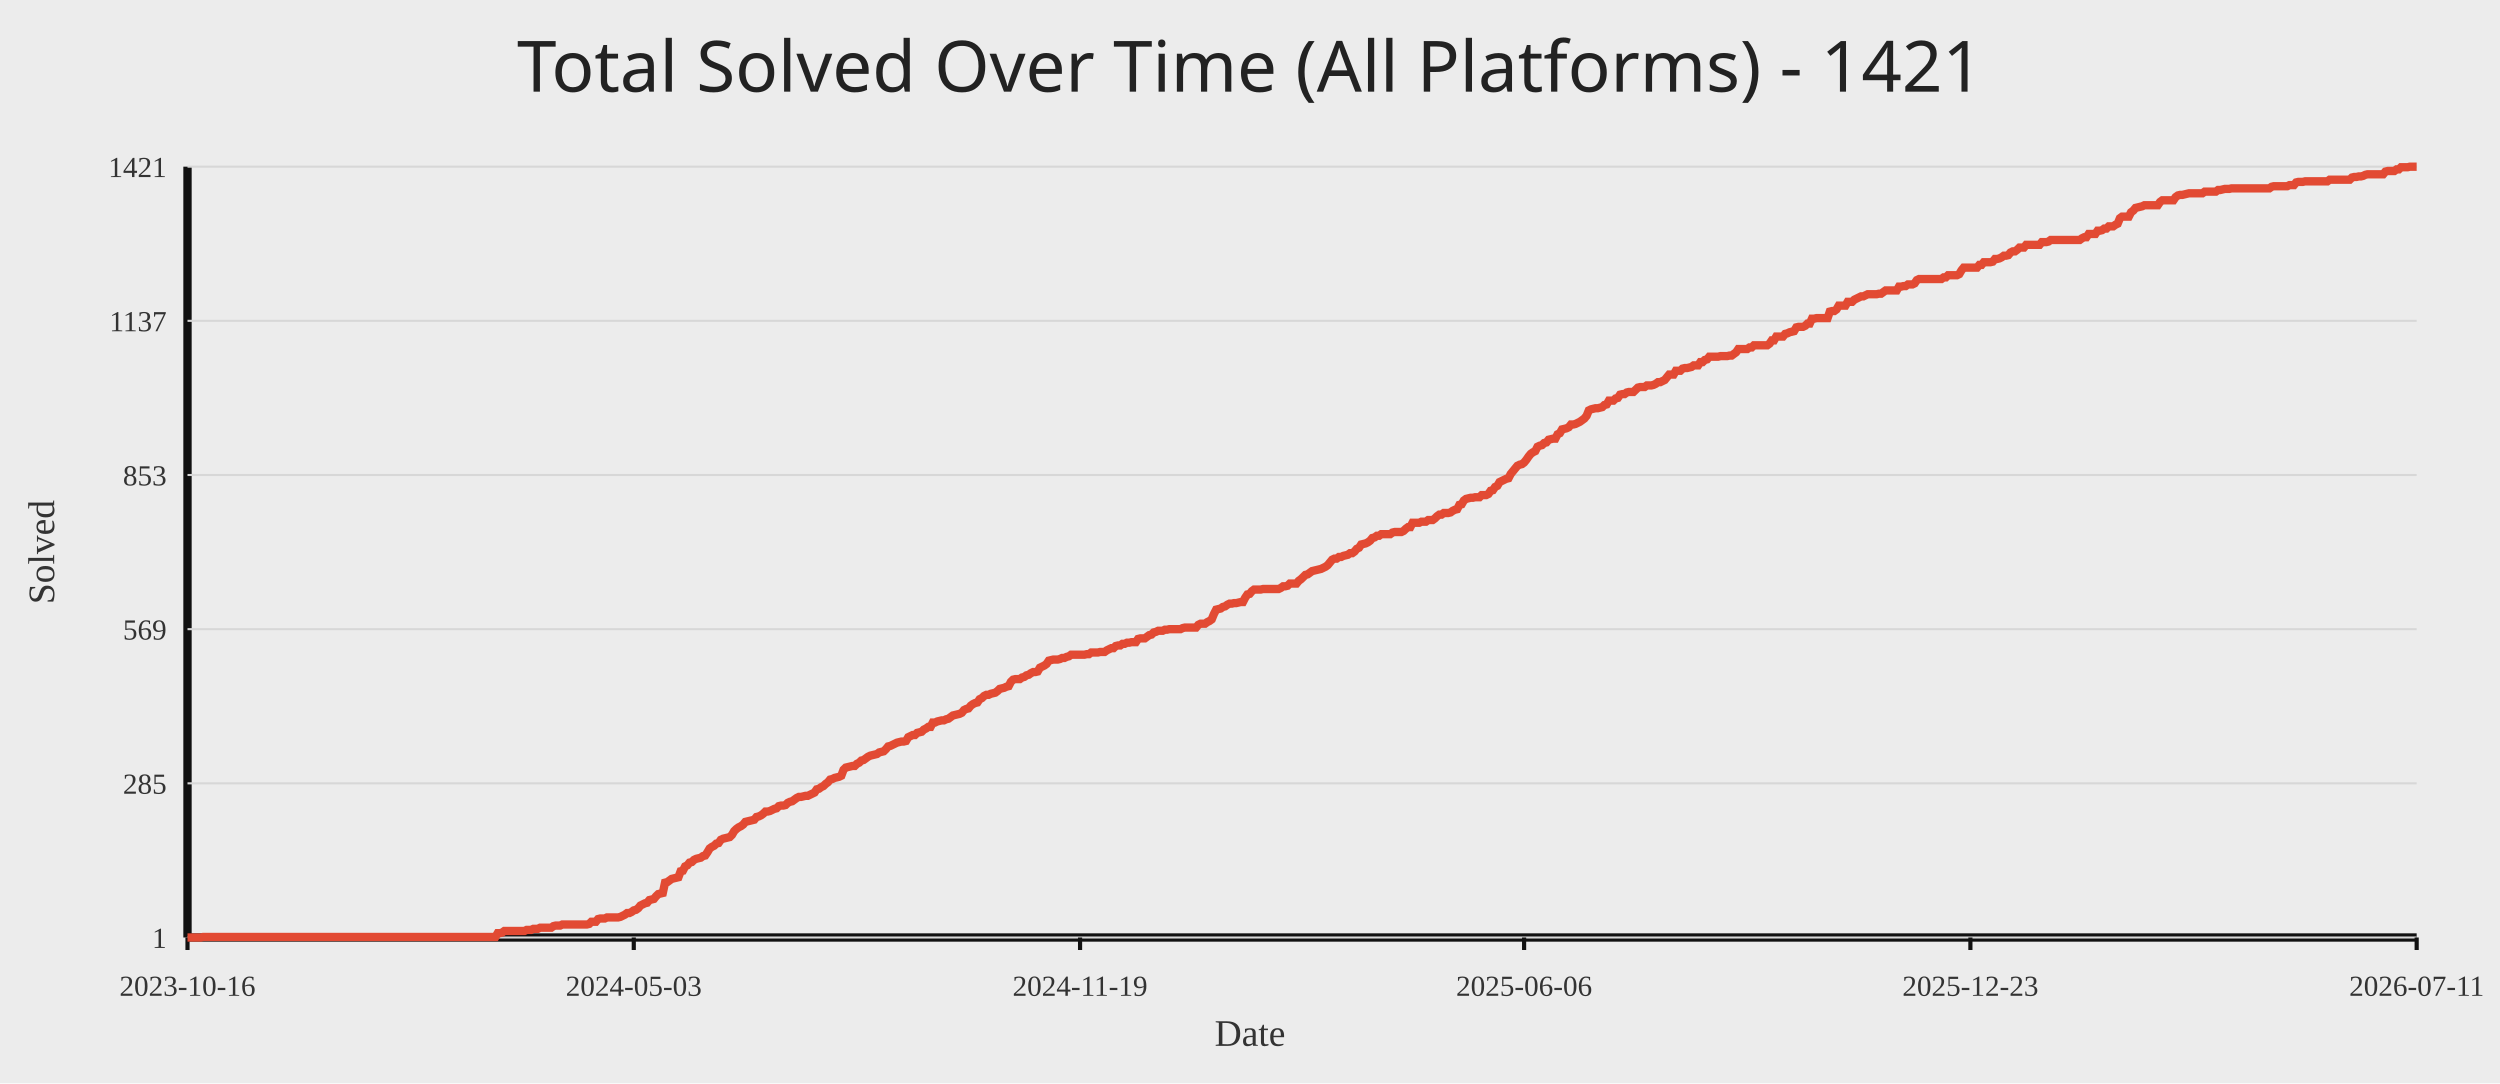
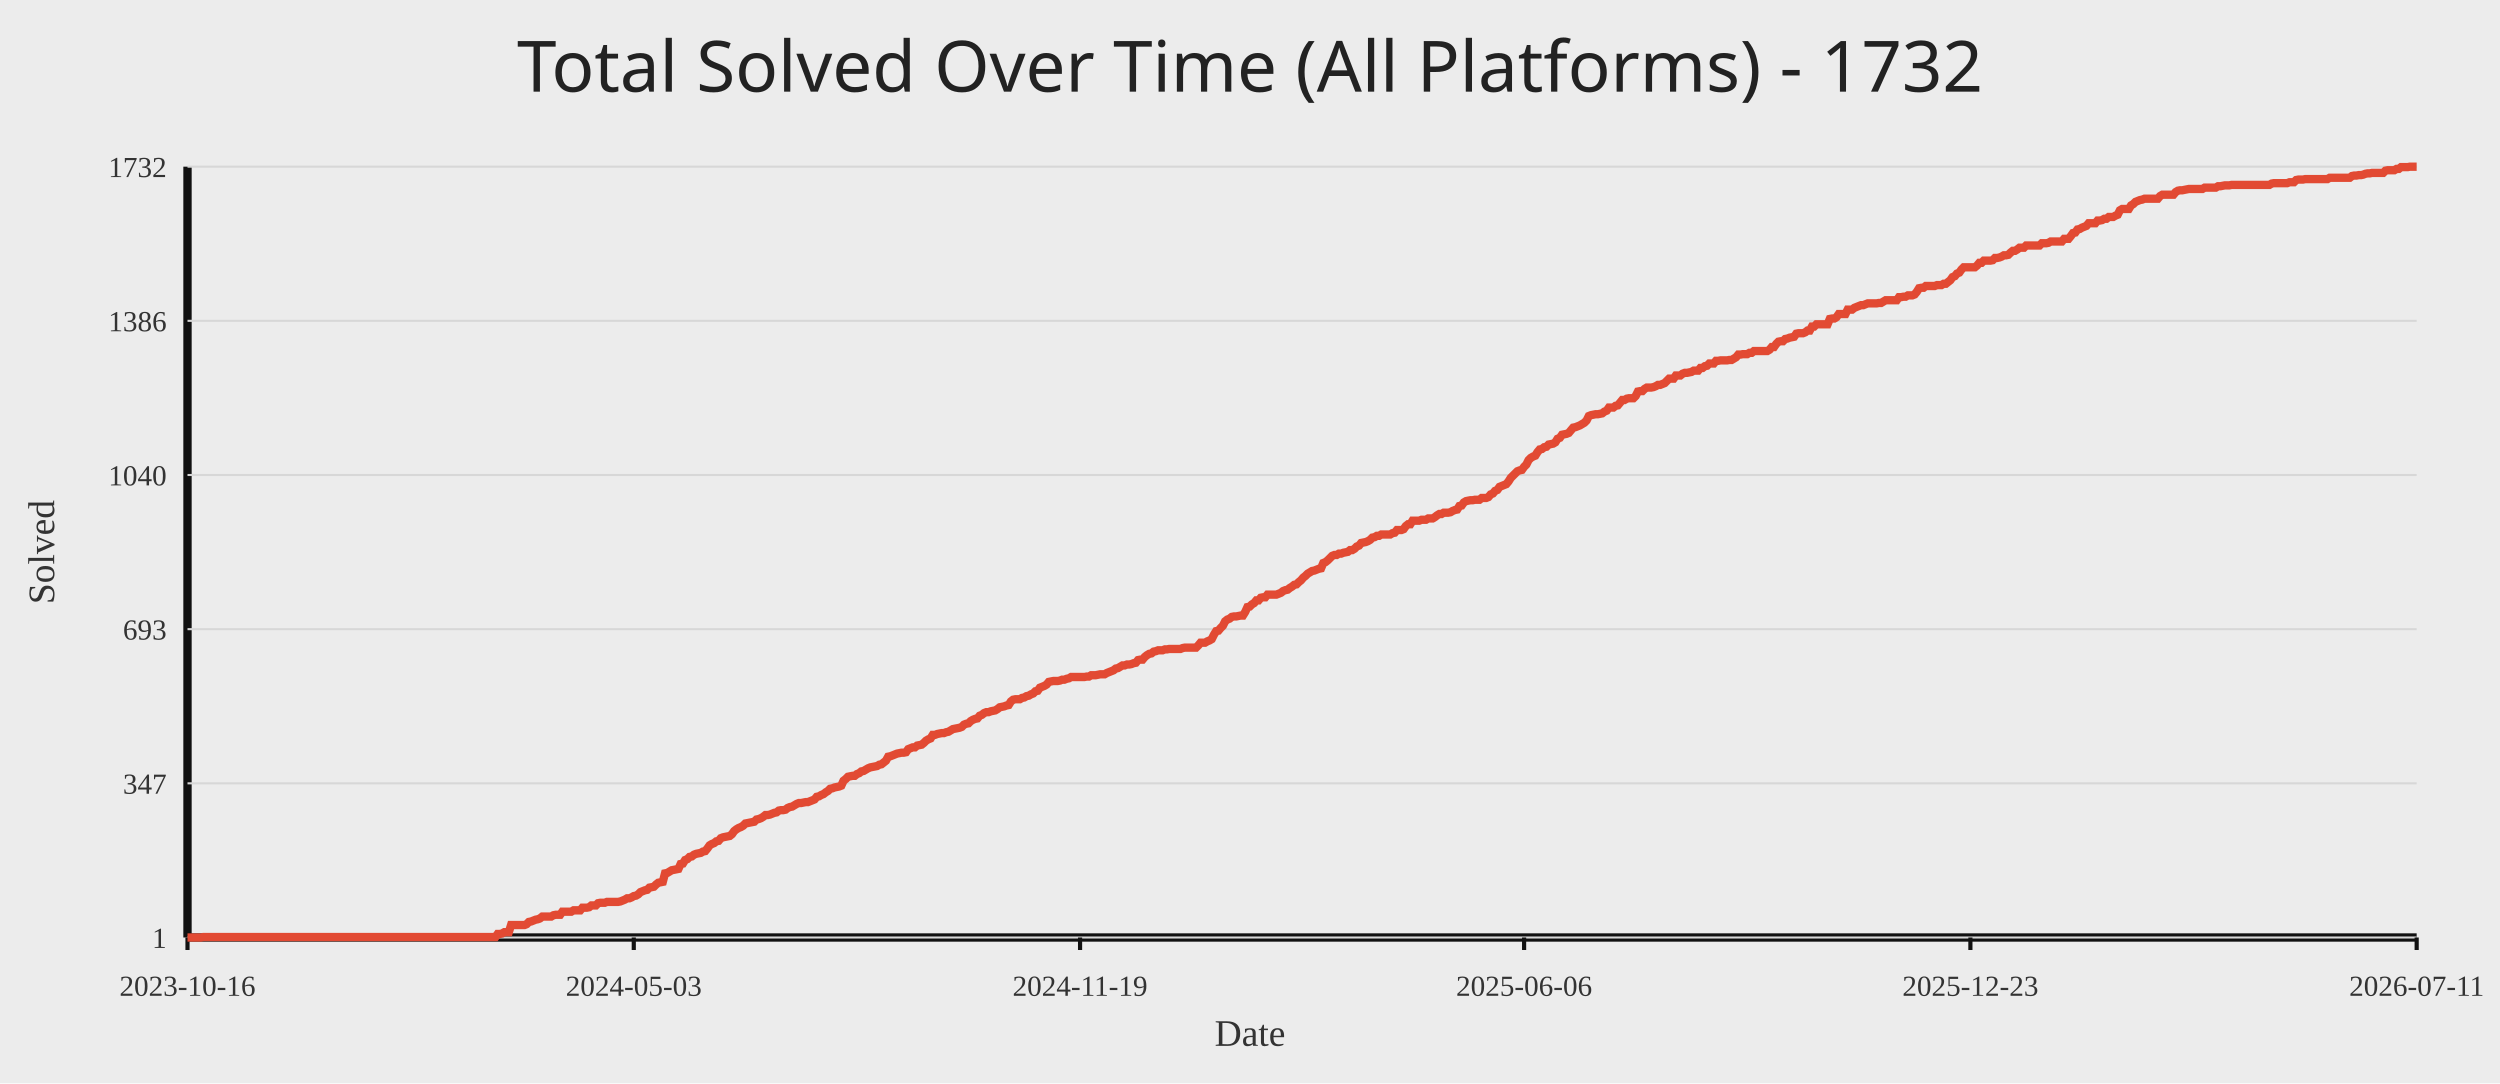
<svg xmlns="http://www.w3.org/2000/svg" width="1200" height="520">
  <rect width="100%" height="100%" fill="#ececec" />
-   <text x="50%" y="44" text-anchor="middle" fill="#222" font-size="34" font-family="Comic Sans MS, Segoe UI">Total Solved Over Time (All Platforms) - 1421</text>
+   <text x="50%" y="44" text-anchor="middle" fill="#222" font-size="34" font-family="Comic Sans MS, Segoe UI">Total Solved Over Time (All Platforms) - 1732</text>
  <line x1="90" y1="450" x2="1160" y2="450" stroke="#111" stroke-width="4" />
  <line x1="90" y1="80" x2="90" y2="450" stroke="#111" stroke-width="4" />
  <line x1="90" y1="450.00" x2="1160" y2="450.00" stroke="#d7d7d7" stroke-width="1" />
  <text x="80" y="455.00" text-anchor="end" fill="#333" font-size="14">1</text>
  <line x1="90" y1="376.00" x2="1160" y2="376.00" stroke="#d7d7d7" stroke-width="1" />
-   <text x="80" y="381.00" text-anchor="end" fill="#333" font-size="14">285</text>
+   <text x="80" y="381.00" text-anchor="end" fill="#333" font-size="14">347</text>
  <line x1="90" y1="302.00" x2="1160" y2="302.00" stroke="#d7d7d7" stroke-width="1" />
-   <text x="80" y="307.00" text-anchor="end" fill="#333" font-size="14">569</text>
+   <text x="80" y="307.00" text-anchor="end" fill="#333" font-size="14">693</text>
  <line x1="90" y1="228.00" x2="1160" y2="228.00" stroke="#d7d7d7" stroke-width="1" />
-   <text x="80" y="233.00" text-anchor="end" fill="#333" font-size="14">853</text>
+   <text x="80" y="233.00" text-anchor="end" fill="#333" font-size="14">1040</text>
  <line x1="90" y1="154.00" x2="1160" y2="154.00" stroke="#d7d7d7" stroke-width="1" />
-   <text x="80" y="159.00" text-anchor="end" fill="#333" font-size="14">1137</text>
+   <text x="80" y="159.00" text-anchor="end" fill="#333" font-size="14">1386</text>
  <line x1="90" y1="80.00" x2="1160" y2="80.00" stroke="#d7d7d7" stroke-width="1" />
-   <text x="80" y="85.00" text-anchor="end" fill="#333" font-size="14">1421</text>
+   <text x="80" y="85.00" text-anchor="end" fill="#333" font-size="14">1732</text>
  <line x1="90.00" y1="450" x2="90.00" y2="456" stroke="#111" stroke-width="2" />
  <text x="90.00" y="478" text-anchor="middle" fill="#333" font-size="14">2023-10-16</text>
  <line x1="304.21" y1="450" x2="304.21" y2="456" stroke="#111" stroke-width="2" />
  <text x="304.21" y="478" text-anchor="middle" fill="#333" font-size="14">2024-05-03</text>
  <line x1="518.43" y1="450" x2="518.43" y2="456" stroke="#111" stroke-width="2" />
  <text x="518.43" y="478" text-anchor="middle" fill="#333" font-size="14">2024-11-19</text>
  <line x1="731.57" y1="450" x2="731.57" y2="456" stroke="#111" stroke-width="2" />
  <text x="731.57" y="478" text-anchor="middle" fill="#333" font-size="14">2025-06-06</text>
  <line x1="945.79" y1="450" x2="945.79" y2="456" stroke="#111" stroke-width="2" />
  <text x="945.79" y="478" text-anchor="middle" fill="#333" font-size="14">2025-12-23</text>
  <line x1="1160.00" y1="450" x2="1160.00" y2="456" stroke="#111" stroke-width="2" />
  <text x="1160.00" y="478" text-anchor="middle" fill="#333" font-size="14">2026-07-11</text>
-   <polyline fill="none" stroke="#e24a33" stroke-width="4" points="90.00,450.00 91.07,450.00 92.14,450.00 93.21,450.00 94.28,450.00 95.36,450.00 96.43,450.00 97.50,449.74 98.57,449.74 99.64,449.74 100.71,449.74 101.78,449.74 102.85,449.74 103.92,449.74 104.99,449.74 106.07,449.74 107.14,449.74 108.21,449.74 109.28,449.74 110.35,449.74 111.42,449.74 112.49,449.74 113.56,449.74 114.63,449.74 115.71,449.74 116.78,449.74 117.85,449.74 118.92,449.74 119.99,449.74 121.06,449.74 122.13,449.74 123.20,449.74 124.27,449.74 125.35,449.74 126.42,449.74 127.49,449.74 128.56,449.74 129.63,449.74 130.70,449.74 131.77,449.74 132.84,449.74 133.91,449.74 134.98,449.74 136.06,449.74 137.13,449.74 138.20,449.74 139.27,449.74 140.34,449.74 141.41,449.74 142.48,449.74 143.55,449.74 144.62,449.74 145.70,449.74 146.77,449.74 147.84,449.74 148.91,449.74 149.98,449.74 151.05,449.74 152.12,449.74 153.19,449.74 154.26,449.74 155.34,449.74 156.41,449.74 157.48,449.74 158.55,449.74 159.62,449.74 160.69,449.74 161.76,449.74 162.83,449.74 163.90,449.74 164.97,449.74 166.05,449.74 167.12,449.74 168.19,449.74 169.26,449.74 170.33,449.74 171.40,449.74 172.47,449.74 173.54,449.74 174.61,449.74 175.69,449.74 176.76,449.74 177.83,449.74 178.90,449.74 179.97,449.74 181.04,449.74 182.11,449.74 183.18,449.74 184.25,449.74 185.33,449.74 186.40,449.74 187.47,449.74 188.54,449.74 189.61,449.74 190.68,449.74 191.75,449.74 192.82,449.74 193.89,449.74 194.96,449.74 196.04,449.74 197.11,449.74 198.18,449.74 199.25,449.74 200.32,449.74 201.39,449.74 202.46,449.74 203.53,449.74 204.60,449.74 205.68,449.74 206.75,449.74 207.82,449.74 208.89,449.74 209.96,449.74 211.03,449.74 212.10,449.74 213.17,449.74 214.24,449.74 215.32,449.74 216.39,449.74 217.46,449.74 218.53,449.74 219.60,449.74 220.67,449.74 221.74,449.74 222.81,449.74 223.88,449.74 224.95,449.74 226.03,449.74 227.10,449.74 228.17,449.74 229.24,449.74 230.31,449.74 231.38,449.74 232.45,449.74 233.52,449.74 234.59,449.74 235.67,449.74 236.74,449.74 237.81,449.74 238.88,447.92 239.95,447.92 241.02,447.65 242.09,446.87 243.16,446.87 244.23,446.87 245.31,446.87 246.38,446.87 247.45,446.87 248.52,446.87 249.59,446.87 250.66,446.87 251.73,446.87 252.80,446.35 253.87,446.35 254.94,446.35 256.02,445.83 257.09,445.83 258.16,445.83 259.23,445.31 260.30,445.31 261.37,445.31 262.44,445.31 263.51,445.31 264.58,445.31 265.66,444.53 266.73,444.27 267.80,444.27 268.87,444.27 269.94,443.75 271.01,443.75 272.08,443.75 273.15,443.75 274.22,443.75 275.30,443.75 276.37,443.75 277.44,443.75 278.51,443.75 279.58,443.75 280.65,443.75 281.72,443.75 282.79,443.49 283.86,442.44 284.93,442.44 286.01,442.44 287.08,441.14 288.15,440.88 289.22,440.88 290.29,440.88 291.36,440.36 292.43,440.36 293.50,440.36 294.57,440.36 295.65,440.36 296.72,440.36 297.79,440.10 298.86,439.58 299.93,439.06 301.00,438.27 302.07,438.27 303.14,437.75 304.21,436.97 305.29,436.71 306.36,435.93 307.43,434.63 308.50,434.11 309.57,433.58 310.64,433.32 311.71,432.02 312.78,431.76 313.85,431.50 314.92,430.20 316.00,429.15 317.07,428.89 318.14,428.63 319.21,423.68 320.28,423.42 321.35,422.64 322.42,421.86 323.49,421.60 324.56,421.34 325.64,421.08 326.71,418.21 327.78,417.95 328.85,415.87 329.92,415.35 330.99,414.04 332.06,413.78 333.13,412.74 334.20,412.22 335.28,411.96 336.35,411.70 337.42,410.92 338.49,410.65 339.56,409.09 340.63,407.27 341.70,406.49 342.77,405.96 343.84,404.92 344.91,404.66 345.99,403.10 347.06,402.58 348.13,402.32 349.20,402.06 350.27,401.80 351.34,400.75 352.41,398.93 353.48,397.89 354.55,397.11 355.63,396.58 356.70,395.80 357.77,394.50 358.84,394.24 359.91,393.98 360.98,393.72 362.05,393.46 363.12,392.15 364.19,391.89 365.27,391.37 366.34,390.59 367.41,389.55 368.48,389.55 369.55,389.29 370.62,388.77 371.69,388.25 372.76,387.99 373.83,386.94 374.90,386.68 375.98,386.68 377.05,386.42 378.12,385.38 379.19,384.86 380.26,384.60 381.33,383.82 382.40,383.04 383.47,382.51 384.54,382.51 385.62,382.25 386.69,381.99 387.76,381.99 388.83,381.47 389.90,380.95 390.97,380.43 392.04,378.87 393.11,378.61 394.18,377.82 395.26,377.30 396.33,376.26 397.40,375.48 398.47,374.18 399.54,373.92 400.61,373.39 401.68,373.13 402.75,372.87 403.82,372.35 404.89,369.49 405.97,368.44 407.04,368.18 408.11,367.92 409.18,367.66 410.25,367.66 411.32,366.62 412.39,366.10 413.46,365.06 414.53,364.80 415.61,364.01 416.68,363.23 417.75,362.71 418.82,362.45 419.89,362.19 420.96,361.93 422.03,361.15 423.10,360.89 424.17,360.63 425.25,359.58 426.32,358.28 427.39,358.02 428.46,357.50 429.53,356.98 430.60,356.46 431.67,356.20 432.74,355.94 433.81,355.94 434.88,355.68 435.96,353.85 437.03,353.33 438.10,352.81 439.17,352.81 440.24,351.77 441.31,351.51 442.38,351.25 443.45,350.20 444.52,349.68 445.60,348.90 446.67,348.90 447.74,346.82 448.81,346.82 449.88,346.30 450.95,346.04 452.02,345.77 453.09,345.77 454.16,345.25 455.24,344.99 456.31,344.21 457.38,343.43 458.45,343.17 459.52,342.91 460.59,342.65 461.66,342.13 462.73,340.82 463.80,340.30 464.87,340.04 465.95,338.74 467.02,337.96 468.09,337.44 469.16,337.18 470.23,335.61 471.30,335.09 472.37,334.05 473.44,333.53 474.51,333.53 475.59,333.01 476.66,332.75 477.73,332.49 478.80,331.70 479.87,330.66 480.94,330.40 482.01,330.14 483.08,329.62 484.15,329.36 485.23,327.27 486.30,326.23 487.37,325.97 488.44,325.97 489.51,325.97 490.58,325.19 491.65,324.93 492.72,324.15 493.79,323.89 494.86,323.11 495.94,322.58 497.01,322.58 498.08,322.32 499.15,320.50 500.22,319.98 501.29,319.46 502.36,318.68 503.43,317.11 504.50,316.85 505.58,316.59 506.65,316.59 507.72,316.59 508.79,316.33 509.86,315.81 510.93,315.81 512.00,315.29 513.07,315.03 514.14,314.25 515.22,314.25 516.29,314.25 517.36,314.25 518.43,314.25 519.50,314.25 520.57,314.25 521.64,313.99 522.71,313.99 523.78,313.20 524.85,313.20 525.93,313.20 527.00,313.20 528.07,312.94 529.14,312.94 530.21,312.94 531.28,312.16 532.35,311.64 533.42,311.12 534.49,311.12 535.57,310.08 536.64,309.82 537.71,309.82 538.78,309.04 539.85,309.04 540.92,308.51 541.99,308.51 543.06,308.25 544.13,308.25 545.21,308.25 546.28,306.69 547.35,306.43 548.42,306.43 549.49,306.43 550.56,305.65 551.63,304.87 552.70,304.61 553.77,303.56 554.84,303.30 555.92,302.78 556.99,302.78 558.06,302.78 559.13,302.26 560.20,302.26 561.27,302.00 562.34,302.00 563.41,302.00 564.48,302.00 565.56,302.00 566.63,302.00 567.70,301.48 568.77,301.22 569.84,301.22 570.91,301.22 571.98,301.22 573.05,301.22 574.12,301.22 575.20,299.92 576.27,299.39 577.34,299.39 578.41,299.39 579.48,298.61 580.55,298.09 581.62,297.31 582.69,294.70 583.76,292.62 584.83,292.36 585.91,292.10 586.98,291.32 588.05,291.06 589.12,290.27 590.19,289.75 591.26,289.75 592.33,289.49 593.40,289.49 594.47,289.23 595.55,288.97 596.62,288.97 597.69,286.89 598.76,285.32 599.83,285.06 600.90,283.76 601.97,282.98 603.04,282.98 604.11,282.98 605.19,282.98 606.26,282.72 607.33,282.72 608.40,282.72 609.47,282.72 610.54,282.72 611.61,282.72 612.68,282.72 613.75,282.72 614.82,282.20 615.90,281.42 616.97,281.42 618.04,281.15 619.11,280.11 620.18,280.11 621.25,280.11 622.32,280.11 623.39,278.81 624.46,278.03 625.54,276.99 626.61,275.94 627.68,275.68 628.75,274.90 629.82,274.12 630.89,273.86 631.96,273.60 633.03,273.34 634.10,273.08 635.18,272.56 636.25,272.04 637.32,271.25 638.39,269.95 639.46,268.65 640.53,268.13 641.60,268.13 642.67,267.35 643.74,267.35 644.81,266.82 645.89,266.56 646.96,266.30 648.03,265.52 649.10,265.52 650.17,264.74 651.24,263.44 652.31,262.92 653.38,261.35 654.45,261.09 655.53,260.83 656.60,260.31 657.67,259.53 658.74,258.23 659.81,257.96 660.88,257.18 661.95,257.18 663.02,256.40 664.09,256.40 665.17,256.40 666.24,256.40 667.31,256.40 668.38,255.62 669.45,255.36 670.52,255.36 671.59,255.36 672.66,255.36 673.73,254.84 674.80,253.80 675.88,253.01 676.95,253.01 678.02,250.93 679.09,250.93 680.16,250.93 681.23,250.93 682.30,250.41 683.37,250.41 684.44,250.41 685.52,249.63 686.59,249.63 687.66,249.63 688.73,248.85 689.80,247.80 690.87,247.02 691.94,247.02 693.01,246.24 694.08,246.24 695.16,246.24 696.23,245.98 697.30,245.20 698.37,244.68 699.44,244.42 700.51,242.33 701.58,242.07 702.65,240.25 703.72,239.46 704.79,239.20 705.87,238.94 706.94,238.94 708.01,238.68 709.08,238.68 710.15,238.68 711.22,237.64 712.29,237.64 713.36,237.64 714.43,237.12 715.51,235.56 716.58,235.30 717.65,233.73 718.72,233.21 719.79,231.39 720.86,230.87 721.93,230.35 723.00,229.82 724.07,229.56 725.15,227.48 726.22,226.18 727.29,224.87 728.36,223.57 729.43,223.05 730.50,222.79 731.57,222.01 732.64,220.70 733.71,219.14 734.78,217.84 735.86,217.06 736.93,216.54 738.00,214.45 739.07,213.93 740.14,213.67 741.21,212.63 742.28,212.37 743.35,211.06 744.42,210.80 745.50,210.54 746.57,210.54 747.64,208.46 748.71,207.94 749.78,206.11 750.85,205.85 751.92,205.59 752.99,205.07 754.06,203.77 755.14,203.77 756.21,203.51 757.28,202.99 758.35,202.46 759.42,201.68 760.49,200.90 761.56,199.60 762.63,196.99 763.70,196.47 764.77,196.21 765.85,195.95 766.92,195.95 767.99,195.69 769.06,195.43 770.13,194.39 771.20,194.13 772.27,192.30 773.34,192.30 774.41,192.30 775.49,191.26 776.56,191.00 777.63,189.44 778.70,189.18 779.77,189.18 780.84,188.39 781.91,188.13 782.98,188.13 784.05,188.13 785.13,187.09 786.20,186.05 787.27,185.79 788.34,185.79 789.41,185.79 790.48,185.01 791.55,185.01 792.62,185.01 793.69,184.75 794.76,184.23 795.84,183.44 796.91,183.44 797.98,182.92 799.05,182.40 800.12,181.10 801.19,179.80 802.26,179.80 803.33,179.80 804.40,177.97 805.48,177.97 806.55,177.97 807.62,176.93 808.69,176.67 809.76,176.67 810.83,176.41 811.90,176.15 812.97,175.37 814.04,175.37 815.12,175.37 816.19,173.80 817.26,173.80 818.33,172.76 819.40,172.50 820.47,171.20 821.54,171.20 822.61,171.20 823.68,171.20 824.75,171.20 825.83,170.94 826.90,170.94 827.97,170.94 829.04,170.94 830.11,170.68 831.18,170.68 832.25,169.89 833.32,169.11 834.39,167.55 835.47,167.55 836.54,167.55 837.61,167.55 838.68,167.55 839.75,166.77 840.82,166.77 841.89,165.73 842.96,165.73 844.03,165.73 845.11,165.73 846.18,165.73 847.25,165.73 848.32,165.73 849.39,164.94 850.46,163.38 851.53,163.38 852.60,161.56 853.67,161.56 854.74,161.56 855.82,161.56 856.89,160.25 857.96,159.99 859.03,159.47 860.10,159.21 861.17,158.95 862.24,157.13 863.31,156.87 864.38,156.87 865.46,156.87 866.53,156.35 867.60,155.30 868.67,155.30 869.74,152.96 870.81,152.96 871.88,152.70 872.95,152.70 874.02,152.70 875.10,152.70 876.17,152.70 877.24,152.70 878.31,149.57 879.38,149.31 880.45,149.31 881.52,148.53 882.59,146.70 883.66,146.70 884.73,146.70 885.81,146.70 886.88,144.88 887.95,144.88 889.02,144.88 890.09,143.84 891.16,143.32 892.23,142.80 893.30,142.27 894.37,142.27 895.45,141.75 896.52,141.23 897.59,141.23 898.66,141.23 899.73,141.23 900.80,141.23 901.87,140.97 902.94,140.97 904.01,140.19 905.09,139.41 906.16,139.41 907.23,139.41 908.30,139.41 909.37,139.41 910.44,139.41 911.51,137.58 912.58,137.58 913.65,137.32 914.72,137.32 915.80,136.54 916.87,136.54 917.94,136.54 919.01,136.02 920.08,134.46 921.15,133.94 922.22,133.94 923.29,133.94 924.36,133.94 925.44,133.94 926.51,133.94 927.58,133.94 928.65,133.94 929.72,133.94 930.79,133.94 931.86,133.94 932.93,133.15 934.00,133.15 935.08,132.11 936.15,132.11 937.22,132.11 938.29,132.11 939.36,132.11 940.43,131.59 941.50,129.77 942.57,128.46 943.64,128.46 944.71,128.46 945.79,128.46 946.86,128.46 947.93,128.46 949.00,128.46 950.07,127.16 951.14,127.16 952.21,125.86 953.28,125.86 954.35,125.86 955.43,125.86 956.50,125.60 957.57,124.30 958.64,124.30 959.71,124.04 960.78,123.51 961.85,122.73 962.92,122.73 963.99,122.47 965.07,121.17 966.14,120.65 967.21,120.65 968.28,119.87 969.35,118.82 970.42,118.82 971.49,118.82 972.56,117.52 973.63,117.52 974.70,117.52 975.78,117.52 976.85,117.52 977.92,117.52 978.99,117.52 980.06,116.22 981.13,116.22 982.20,116.22 983.27,115.96 984.34,115.18 985.42,115.18 986.49,115.18 987.56,115.18 988.63,115.18 989.70,115.18 990.77,115.18 991.84,115.18 992.91,115.18 993.98,115.18 995.06,115.18 996.13,115.18 997.20,115.18 998.27,115.18 999.34,114.39 1000.41,113.87 1001.48,113.87 1002.55,112.31 1003.62,112.31 1004.69,112.31 1005.77,112.31 1006.84,110.75 1007.91,110.75 1008.98,110.49 1010.05,109.70 1011.12,109.70 1012.19,108.66 1013.26,108.66 1014.33,108.66 1015.41,107.88 1016.48,107.36 1017.55,104.75 1018.62,103.97 1019.69,103.97 1020.76,103.97 1021.83,103.97 1022.90,101.89 1023.97,101.11 1025.05,99.80 1026.12,99.54 1027.19,99.28 1028.26,99.02 1029.33,98.50 1030.40,98.50 1031.47,98.50 1032.54,98.50 1033.61,98.50 1034.68,98.50 1035.76,98.50 1036.83,96.94 1037.90,96.15 1038.97,96.15 1040.04,96.15 1041.11,96.15 1042.18,96.15 1043.25,96.15 1044.32,94.59 1045.40,93.81 1046.47,93.55 1047.54,93.55 1048.61,93.29 1049.68,93.03 1050.75,92.77 1051.82,92.77 1052.89,92.77 1053.96,92.77 1055.04,92.77 1056.11,92.77 1057.18,92.77 1058.25,91.99 1059.32,91.99 1060.39,91.99 1061.46,91.99 1062.53,91.99 1063.60,91.99 1064.67,91.20 1065.75,91.20 1066.82,90.94 1067.89,90.68 1068.96,90.68 1070.03,90.68 1071.10,90.42 1072.17,90.42 1073.24,90.42 1074.31,90.42 1075.39,90.42 1076.46,90.42 1077.53,90.42 1078.60,90.42 1079.67,90.42 1080.74,90.42 1081.81,90.42 1082.88,90.42 1083.95,90.42 1085.03,90.42 1086.10,90.42 1087.17,90.42 1088.24,90.42 1089.31,90.42 1090.38,89.64 1091.45,89.38 1092.52,89.38 1093.59,89.38 1094.66,89.38 1095.74,89.38 1096.81,89.38 1097.88,89.38 1098.95,88.86 1100.02,88.86 1101.09,88.86 1102.16,87.56 1103.23,87.30 1104.30,87.30 1105.38,87.30 1106.45,87.04 1107.52,87.04 1108.59,87.04 1109.66,87.04 1110.73,87.04 1111.80,87.04 1112.87,87.04 1113.94,87.04 1115.02,87.04 1116.09,87.04 1117.16,87.04 1118.23,86.25 1119.30,86.25 1120.37,86.25 1121.44,86.25 1122.51,86.25 1123.58,86.25 1124.65,86.25 1125.73,86.25 1126.80,86.25 1127.87,86.25 1128.94,85.21 1130.01,84.95 1131.08,84.95 1132.15,84.69 1133.22,84.69 1134.29,84.43 1135.37,83.91 1136.44,83.65 1137.51,83.65 1138.58,83.65 1139.65,83.65 1140.72,83.65 1141.79,83.65 1142.86,83.65 1143.93,83.65 1145.01,82.35 1146.08,82.08 1147.15,82.08 1148.22,82.08 1149.29,82.08 1150.36,81.30 1151.43,81.30 1152.50,80.26 1153.57,80.26 1154.64,80.26 1155.72,80.26 1156.79,80.00 1157.86,80.00 1158.93,80.00 1160.00,80.00" />
+   <polyline fill="none" stroke="#e24a33" stroke-width="4" points="90.00,450.00 91.07,450.00 92.14,450.00 93.21,450.00 94.28,450.00 95.36,450.00 96.43,450.00 97.50,449.79 98.57,449.79 99.64,449.79 100.71,449.79 101.78,449.79 102.85,449.79 103.92,449.79 104.99,449.79 106.07,449.79 107.14,449.79 108.21,449.79 109.28,449.79 110.35,449.79 111.42,449.79 112.49,449.79 113.56,449.79 114.63,449.79 115.71,449.79 116.78,449.79 117.85,449.79 118.92,449.79 119.99,449.79 121.06,449.79 122.13,449.79 123.20,449.79 124.27,449.79 125.35,449.79 126.42,449.79 127.49,449.79 128.56,449.79 129.63,449.79 130.70,449.79 131.77,449.79 132.84,449.79 133.91,449.79 134.98,449.79 136.06,449.79 137.13,449.79 138.20,449.79 139.27,449.79 140.34,449.79 141.41,449.79 142.48,449.79 143.55,449.79 144.62,449.79 145.70,449.79 146.77,449.79 147.84,449.79 148.91,449.79 149.98,449.79 151.05,449.79 152.12,449.79 153.19,449.79 154.26,449.79 155.34,449.79 156.41,449.79 157.48,449.79 158.55,449.79 159.62,449.79 160.69,449.79 161.76,449.79 162.83,449.79 163.90,449.79 164.97,449.79 166.05,449.79 167.12,449.79 168.19,449.79 169.26,449.79 170.33,449.79 171.40,449.79 172.47,449.79 173.54,449.79 174.61,449.79 175.69,449.79 176.76,449.79 177.83,449.79 178.90,449.79 179.97,449.79 181.04,449.79 182.11,449.79 183.18,449.79 184.25,449.79 185.33,449.79 186.40,449.79 187.47,449.79 188.54,449.79 189.61,449.79 190.68,449.79 191.75,449.79 192.82,449.79 193.89,449.79 194.96,449.79 196.04,449.79 197.11,449.79 198.18,449.79 199.25,449.79 200.32,449.79 201.39,449.79 202.46,449.79 203.53,449.79 204.60,449.79 205.68,449.79 206.75,449.79 207.82,449.79 208.89,449.79 209.96,449.79 211.03,449.79 212.10,449.79 213.17,449.79 214.24,449.79 215.32,449.79 216.39,449.79 217.46,449.79 218.53,449.79 219.60,449.79 220.67,449.79 221.74,449.79 222.81,449.79 223.88,449.79 224.95,449.79 226.03,449.79 227.10,449.79 228.17,449.79 229.24,449.79 230.31,449.79 231.38,449.79 232.45,449.79 233.52,449.79 234.59,449.79 235.67,449.79 236.74,449.79 237.81,449.79 238.88,448.29 239.95,448.29 241.02,448.08 242.09,447.44 243.16,447.44 244.23,447.44 245.31,444.02 246.38,444.02 247.45,444.02 248.52,444.02 249.59,444.02 250.66,444.02 251.73,444.02 252.80,443.59 253.87,442.52 254.94,442.31 256.02,441.88 257.09,441.45 258.16,441.24 259.23,440.81 260.30,439.95 261.37,439.95 262.44,439.95 263.51,439.95 264.58,439.95 265.66,439.31 266.73,439.10 267.80,439.10 268.87,439.10 269.94,437.60 271.01,437.60 272.08,437.60 273.15,437.60 274.22,437.60 275.30,436.96 276.37,436.96 277.44,436.96 278.51,436.96 279.58,435.68 280.65,435.68 281.72,435.68 282.79,435.47 283.86,434.61 284.93,434.61 286.01,434.61 287.08,433.54 288.15,433.33 289.22,433.33 290.29,433.33 291.36,432.90 292.43,432.90 293.50,432.90 294.57,432.90 295.65,432.90 296.72,432.90 297.79,432.69 298.86,432.26 299.93,431.83 301.00,431.19 302.07,431.19 303.14,430.76 304.21,430.12 305.29,429.91 306.36,429.27 307.43,428.20 308.50,427.77 309.57,427.34 310.64,427.13 311.71,426.06 312.78,425.85 313.85,425.63 314.92,424.56 316.00,423.71 317.07,423.50 318.14,423.28 319.21,419.22 320.28,419.01 321.35,418.37 322.42,417.72 323.49,417.51 324.56,417.30 325.64,417.08 326.71,414.73 327.78,414.52 328.85,412.81 329.92,412.38 330.99,411.31 332.06,411.10 333.13,410.24 334.20,409.82 335.28,409.60 336.35,409.39 337.42,408.75 338.49,408.53 339.56,407.25 340.63,405.75 341.70,405.11 342.77,404.69 343.84,403.83 344.91,403.62 345.99,402.33 347.06,401.91 348.13,401.69 349.20,401.48 350.27,401.27 351.34,400.41 352.41,398.91 353.48,398.06 354.55,397.42 355.63,396.99 356.70,396.35 357.77,395.28 358.84,395.07 359.91,394.85 360.98,394.64 362.05,394.43 363.12,393.36 364.19,393.14 365.27,392.72 366.34,392.07 367.41,391.22 368.48,391.22 369.55,391.01 370.62,390.58 371.69,390.15 372.76,389.94 373.83,389.08 374.90,388.87 375.98,388.87 377.05,388.65 378.12,387.80 379.19,387.37 380.26,387.16 381.33,386.52 382.40,385.88 383.47,385.45 384.54,385.45 385.62,385.23 386.69,385.02 387.76,385.02 388.83,384.59 389.90,384.17 390.97,383.74 392.04,382.46 393.11,382.24 394.18,381.60 395.26,381.17 396.33,380.32 397.40,379.68 398.47,378.61 399.54,378.39 400.61,377.97 401.68,377.75 402.75,377.54 403.82,377.11 404.89,374.76 405.97,373.91 407.04,372.84 408.11,372.62 409.18,372.41 410.25,372.41 411.32,371.55 412.39,371.13 413.46,370.27 414.53,370.06 415.61,369.42 416.68,368.78 417.75,368.35 418.82,368.13 419.89,367.92 420.96,367.71 422.03,367.07 423.10,366.85 424.17,366.00 425.25,365.14 426.32,363.22 427.39,363.00 428.46,362.58 429.53,362.15 430.60,361.72 431.67,361.51 432.74,361.29 433.81,361.29 434.88,361.08 435.96,359.58 437.03,359.16 438.10,358.73 439.17,358.73 440.24,357.87 441.31,357.66 442.38,357.45 443.45,356.59 444.52,355.52 445.60,354.88 446.67,354.45 447.74,352.74 448.81,352.74 449.88,352.32 450.95,352.10 452.02,351.89 453.09,351.89 454.16,351.46 455.24,351.25 456.31,350.61 457.38,349.97 458.45,349.75 459.52,349.54 460.59,349.32 461.66,348.90 462.73,347.83 463.80,347.40 464.87,347.19 465.95,346.12 467.02,345.48 468.09,345.05 469.16,344.84 470.23,343.55 471.30,343.13 472.37,342.27 473.44,341.84 474.51,341.84 475.59,341.42 476.66,341.20 477.73,340.99 478.80,340.35 479.87,339.49 480.94,339.28 482.01,339.06 483.08,338.64 484.15,338.42 485.23,336.71 486.30,335.86 487.37,335.64 488.44,335.64 489.51,335.64 490.58,335.00 491.65,334.79 492.72,334.15 493.79,333.93 494.86,333.29 495.94,332.87 497.01,331.80 498.08,331.58 499.15,330.09 500.22,329.66 501.29,329.23 502.36,328.59 503.43,327.31 504.50,327.09 505.58,326.88 506.65,326.88 507.72,326.88 508.79,326.67 509.86,326.24 510.93,326.24 512.00,325.81 513.07,325.60 514.14,324.96 515.22,324.96 516.29,324.96 517.36,324.96 518.43,324.96 519.50,324.96 520.57,324.96 521.64,324.74 522.71,324.74 523.78,324.10 524.85,324.10 525.93,324.10 527.00,323.89 528.07,323.67 529.14,323.67 530.21,323.67 531.28,323.03 532.35,322.61 533.42,322.18 534.49,321.75 535.57,320.90 536.64,320.68 537.71,320.04 538.78,319.40 539.85,319.40 540.92,318.97 541.99,318.97 543.06,318.76 544.13,318.33 545.21,318.12 546.28,316.83 547.35,316.62 548.42,316.62 549.49,315.34 550.56,314.48 551.63,313.84 552.70,313.63 553.77,312.77 554.84,312.56 555.92,312.13 556.99,312.13 558.06,312.13 559.13,311.70 560.20,311.70 561.27,311.49 562.34,311.49 563.41,311.49 564.48,311.49 565.56,311.49 566.63,311.49 567.70,311.06 568.77,310.85 569.84,310.85 570.91,310.85 571.98,310.85 573.05,310.85 574.12,310.85 575.20,309.78 576.27,308.50 577.34,308.50 578.41,308.50 579.48,307.86 580.55,307.43 581.62,306.79 582.69,304.65 583.76,302.94 584.83,302.73 585.91,301.44 586.98,300.38 588.05,298.24 589.12,297.38 590.19,296.96 591.26,296.10 592.33,295.89 593.40,295.89 594.47,295.67 595.55,295.46 596.62,295.46 597.69,293.75 598.76,291.40 599.83,291.18 600.90,290.12 601.97,289.47 603.04,288.19 604.11,288.19 605.19,286.91 606.26,286.70 607.33,286.70 608.40,285.41 609.47,285.41 610.54,285.41 611.61,285.41 612.68,285.41 613.75,284.99 614.82,284.56 615.90,283.70 616.97,283.28 618.04,283.06 619.11,282.21 620.18,281.57 621.25,280.71 622.32,280.50 623.39,279.43 624.46,278.57 625.54,277.29 626.61,276.44 627.68,275.37 628.75,274.73 629.82,274.08 630.89,273.87 631.96,273.44 633.03,273.02 634.10,272.80 635.18,270.24 636.25,269.81 637.32,268.95 638.39,267.89 639.46,266.82 640.53,266.39 641.60,266.39 642.67,265.75 643.74,265.75 644.81,265.32 645.89,265.11 646.96,264.89 648.03,264.04 649.10,264.04 650.17,263.40 651.24,262.33 652.31,261.90 653.38,260.62 654.45,260.40 655.53,260.19 656.60,259.76 657.67,259.12 658.74,258.05 659.81,257.84 660.88,257.20 661.95,257.20 663.02,256.56 664.09,256.56 665.17,256.56 666.24,256.56 667.31,256.56 668.38,255.92 669.45,255.70 670.52,254.42 671.59,254.42 672.66,254.42 673.73,253.99 674.80,252.50 675.88,251.64 676.95,251.64 678.02,249.93 679.09,249.93 680.16,249.93 681.23,249.93 682.30,249.50 683.37,249.50 684.44,249.50 685.52,248.86 686.59,248.86 687.66,248.86 688.73,248.22 689.80,247.37 690.87,246.72 691.94,246.72 693.01,246.08 694.08,246.08 695.16,246.08 696.23,245.87 697.30,245.23 698.37,244.80 699.44,244.59 700.51,242.88 701.58,242.66 702.65,241.17 703.72,240.53 704.79,240.31 705.87,240.10 706.94,240.10 708.01,239.88 709.08,239.88 710.15,239.88 711.22,239.03 712.29,239.03 713.36,239.03 714.43,238.60 715.51,237.32 716.58,236.89 717.65,235.61 718.72,235.18 719.79,233.69 720.86,233.26 721.93,232.83 723.00,232.40 724.07,231.12 725.15,229.41 726.22,228.34 727.29,227.27 728.36,226.20 729.43,225.78 730.50,225.56 731.57,224.07 732.64,223.00 733.71,220.86 734.78,219.79 735.86,219.15 736.93,218.72 738.00,217.01 739.07,215.73 740.14,215.52 741.21,214.66 742.28,214.45 743.35,213.38 744.42,213.17 745.50,212.95 746.57,212.31 747.64,210.60 748.71,210.17 749.78,208.68 750.85,208.46 751.92,208.25 752.99,207.82 754.06,206.54 755.14,205.26 756.21,205.04 757.28,204.62 758.35,204.19 759.42,203.55 760.49,202.91 761.56,201.84 762.63,199.70 763.70,199.27 764.77,199.06 765.85,198.84 766.92,198.84 767.99,198.63 769.06,198.42 770.13,197.56 771.20,197.13 772.27,195.64 773.34,195.64 774.41,195.64 775.49,194.78 776.56,194.57 777.63,193.29 778.70,192.00 779.77,192.00 780.84,191.36 781.91,191.15 782.98,191.15 784.05,191.15 785.13,190.08 786.20,187.94 787.27,187.73 788.34,187.73 789.41,186.66 790.48,186.02 791.55,186.02 792.62,186.02 793.69,185.81 794.76,185.38 795.84,184.74 796.91,184.74 797.98,184.31 799.05,183.88 800.12,182.81 801.19,181.74 802.26,181.74 803.33,181.74 804.40,180.25 805.48,180.25 806.55,180.25 807.62,179.39 808.69,178.97 809.76,178.97 810.83,178.75 811.90,178.54 812.97,177.90 814.04,177.90 815.12,177.90 816.19,176.61 817.26,176.61 818.33,175.76 819.40,175.55 820.47,174.48 821.54,174.48 822.61,174.48 823.68,173.19 824.75,173.19 825.83,172.98 826.90,172.98 827.97,172.98 829.04,172.98 830.11,172.77 831.18,172.77 832.25,172.13 833.32,171.48 834.39,170.20 835.47,170.20 836.54,169.99 837.61,169.99 838.68,169.99 839.75,169.35 840.82,169.35 841.89,168.49 842.96,168.49 844.03,168.49 845.11,168.49 846.18,168.49 847.25,168.49 848.32,168.49 849.39,167.85 850.46,166.57 851.53,166.57 852.60,165.07 853.67,164.00 854.74,163.79 855.82,163.79 856.89,162.72 857.96,162.51 859.03,162.08 860.10,161.87 861.17,161.65 862.24,160.16 863.31,159.94 864.38,159.94 865.46,159.94 866.53,159.51 867.60,158.66 868.67,158.66 869.74,156.74 870.81,156.74 871.88,155.67 872.95,155.67 874.02,155.67 875.10,155.67 876.17,155.67 877.24,155.67 878.31,153.10 879.38,152.89 880.45,152.89 881.52,152.25 882.59,150.75 883.66,150.75 884.73,150.75 885.81,150.75 886.88,148.61 887.95,148.61 889.02,148.61 890.09,147.76 891.16,147.33 892.23,146.90 893.30,146.48 894.37,146.48 895.45,146.05 896.52,145.62 897.59,145.62 898.66,145.62 899.73,145.62 900.80,145.62 901.87,145.41 902.94,145.41 904.01,144.77 905.09,144.12 906.16,144.12 907.23,144.12 908.30,144.12 909.37,144.12 910.44,144.12 911.51,142.63 912.58,142.63 913.65,142.41 914.72,142.41 915.80,141.77 916.87,141.77 917.94,141.77 919.01,141.35 920.08,140.06 921.15,138.35 922.22,138.14 923.29,138.14 924.36,137.28 925.44,137.28 926.51,137.28 927.58,137.28 928.65,137.28 929.72,136.86 930.79,136.86 931.86,136.86 932.93,136.22 934.00,136.22 935.08,135.36 936.15,134.51 937.22,133.01 938.29,132.58 939.36,131.30 940.43,130.87 941.50,129.38 942.57,128.31 943.64,128.31 944.71,128.31 945.79,128.31 946.86,128.31 947.93,128.31 949.00,127.45 950.07,126.17 951.14,126.17 952.21,125.10 953.28,125.10 954.35,125.10 955.43,125.10 956.50,124.89 957.57,123.82 958.64,123.82 959.71,123.60 960.78,123.18 961.85,122.54 962.92,122.54 963.99,122.32 965.07,121.25 966.14,120.40 967.21,120.40 968.28,119.76 969.35,118.90 970.42,118.90 971.49,118.90 972.56,117.83 973.63,117.83 974.70,117.83 975.78,117.83 976.85,117.83 977.92,117.83 978.99,117.83 980.06,116.76 981.13,116.76 982.20,116.76 983.27,116.55 984.34,115.91 985.42,115.91 986.49,115.91 987.56,115.91 988.63,115.91 989.70,115.91 990.77,114.63 991.84,114.63 992.91,114.63 993.98,113.34 995.06,111.85 996.13,111.63 997.20,110.14 998.27,109.92 999.34,109.28 1000.41,108.86 1001.48,108.43 1002.55,107.15 1003.62,107.15 1004.69,107.15 1005.77,107.15 1006.84,105.86 1007.91,105.86 1008.98,105.65 1010.05,105.01 1011.12,105.01 1012.19,104.15 1013.26,104.15 1014.33,104.15 1015.41,103.51 1016.48,103.08 1017.55,100.95 1018.62,100.31 1019.69,100.31 1020.76,100.31 1021.83,100.31 1022.90,98.60 1023.97,97.95 1025.05,96.89 1026.12,96.46 1027.19,96.03 1028.26,95.82 1029.33,95.39 1030.40,95.39 1031.47,95.39 1032.54,95.39 1033.61,95.39 1034.68,95.39 1035.76,95.39 1036.83,94.11 1037.90,93.47 1038.97,93.47 1040.04,93.47 1041.11,93.47 1042.18,93.47 1043.25,93.47 1044.32,92.18 1045.40,91.54 1046.47,91.33 1047.54,91.33 1048.61,91.11 1049.68,90.90 1050.75,90.69 1051.82,90.69 1052.89,90.69 1053.96,90.69 1055.04,90.69 1056.11,90.69 1057.18,90.69 1058.25,90.05 1059.32,90.05 1060.39,90.05 1061.46,90.05 1062.53,90.05 1063.60,90.05 1064.67,89.40 1065.75,89.40 1066.82,89.19 1067.89,88.98 1068.96,88.98 1070.03,88.98 1071.10,88.76 1072.17,88.76 1073.24,88.76 1074.31,88.76 1075.39,88.76 1076.46,88.76 1077.53,88.76 1078.60,88.76 1079.67,88.76 1080.74,88.76 1081.81,88.76 1082.88,88.76 1083.95,88.76 1085.03,88.76 1086.10,88.76 1087.17,88.76 1088.24,88.76 1089.31,88.76 1090.38,88.12 1091.45,87.91 1092.52,87.91 1093.59,87.91 1094.66,87.91 1095.74,87.91 1096.81,87.91 1097.88,87.91 1098.95,87.48 1100.02,87.48 1101.09,87.48 1102.16,86.41 1103.23,86.20 1104.30,86.20 1105.38,86.20 1106.45,85.98 1107.52,85.98 1108.59,85.98 1109.66,85.98 1110.73,85.98 1111.80,85.98 1112.87,85.98 1113.94,85.98 1115.02,85.98 1116.09,85.98 1117.16,85.98 1118.23,85.34 1119.30,85.34 1120.37,85.34 1121.44,85.34 1122.51,85.34 1123.58,85.34 1124.65,85.34 1125.73,85.34 1126.80,85.34 1127.87,85.34 1128.94,84.49 1130.01,84.27 1131.08,84.27 1132.15,84.06 1133.22,84.06 1134.29,83.85 1135.37,83.42 1136.44,83.21 1137.51,83.21 1138.58,82.99 1139.65,82.99 1140.72,82.99 1141.79,82.99 1142.86,82.99 1143.93,82.99 1145.01,81.92 1146.08,81.71 1147.15,81.71 1148.22,81.71 1149.29,81.71 1150.36,81.07 1151.43,81.07 1152.50,80.21 1153.57,80.21 1154.64,80.21 1155.72,80.21 1156.79,80.00 1157.86,80.00 1158.93,80.00 1160.00,80.00" />
  <text x="50%" y="502" text-anchor="middle" fill="#333" font-size="18">Date</text>
  <text x="26" y="265.00" transform="rotate(-90 26 265.00)" text-anchor="middle" fill="#333" font-size="18">Solved</text>
</svg>
